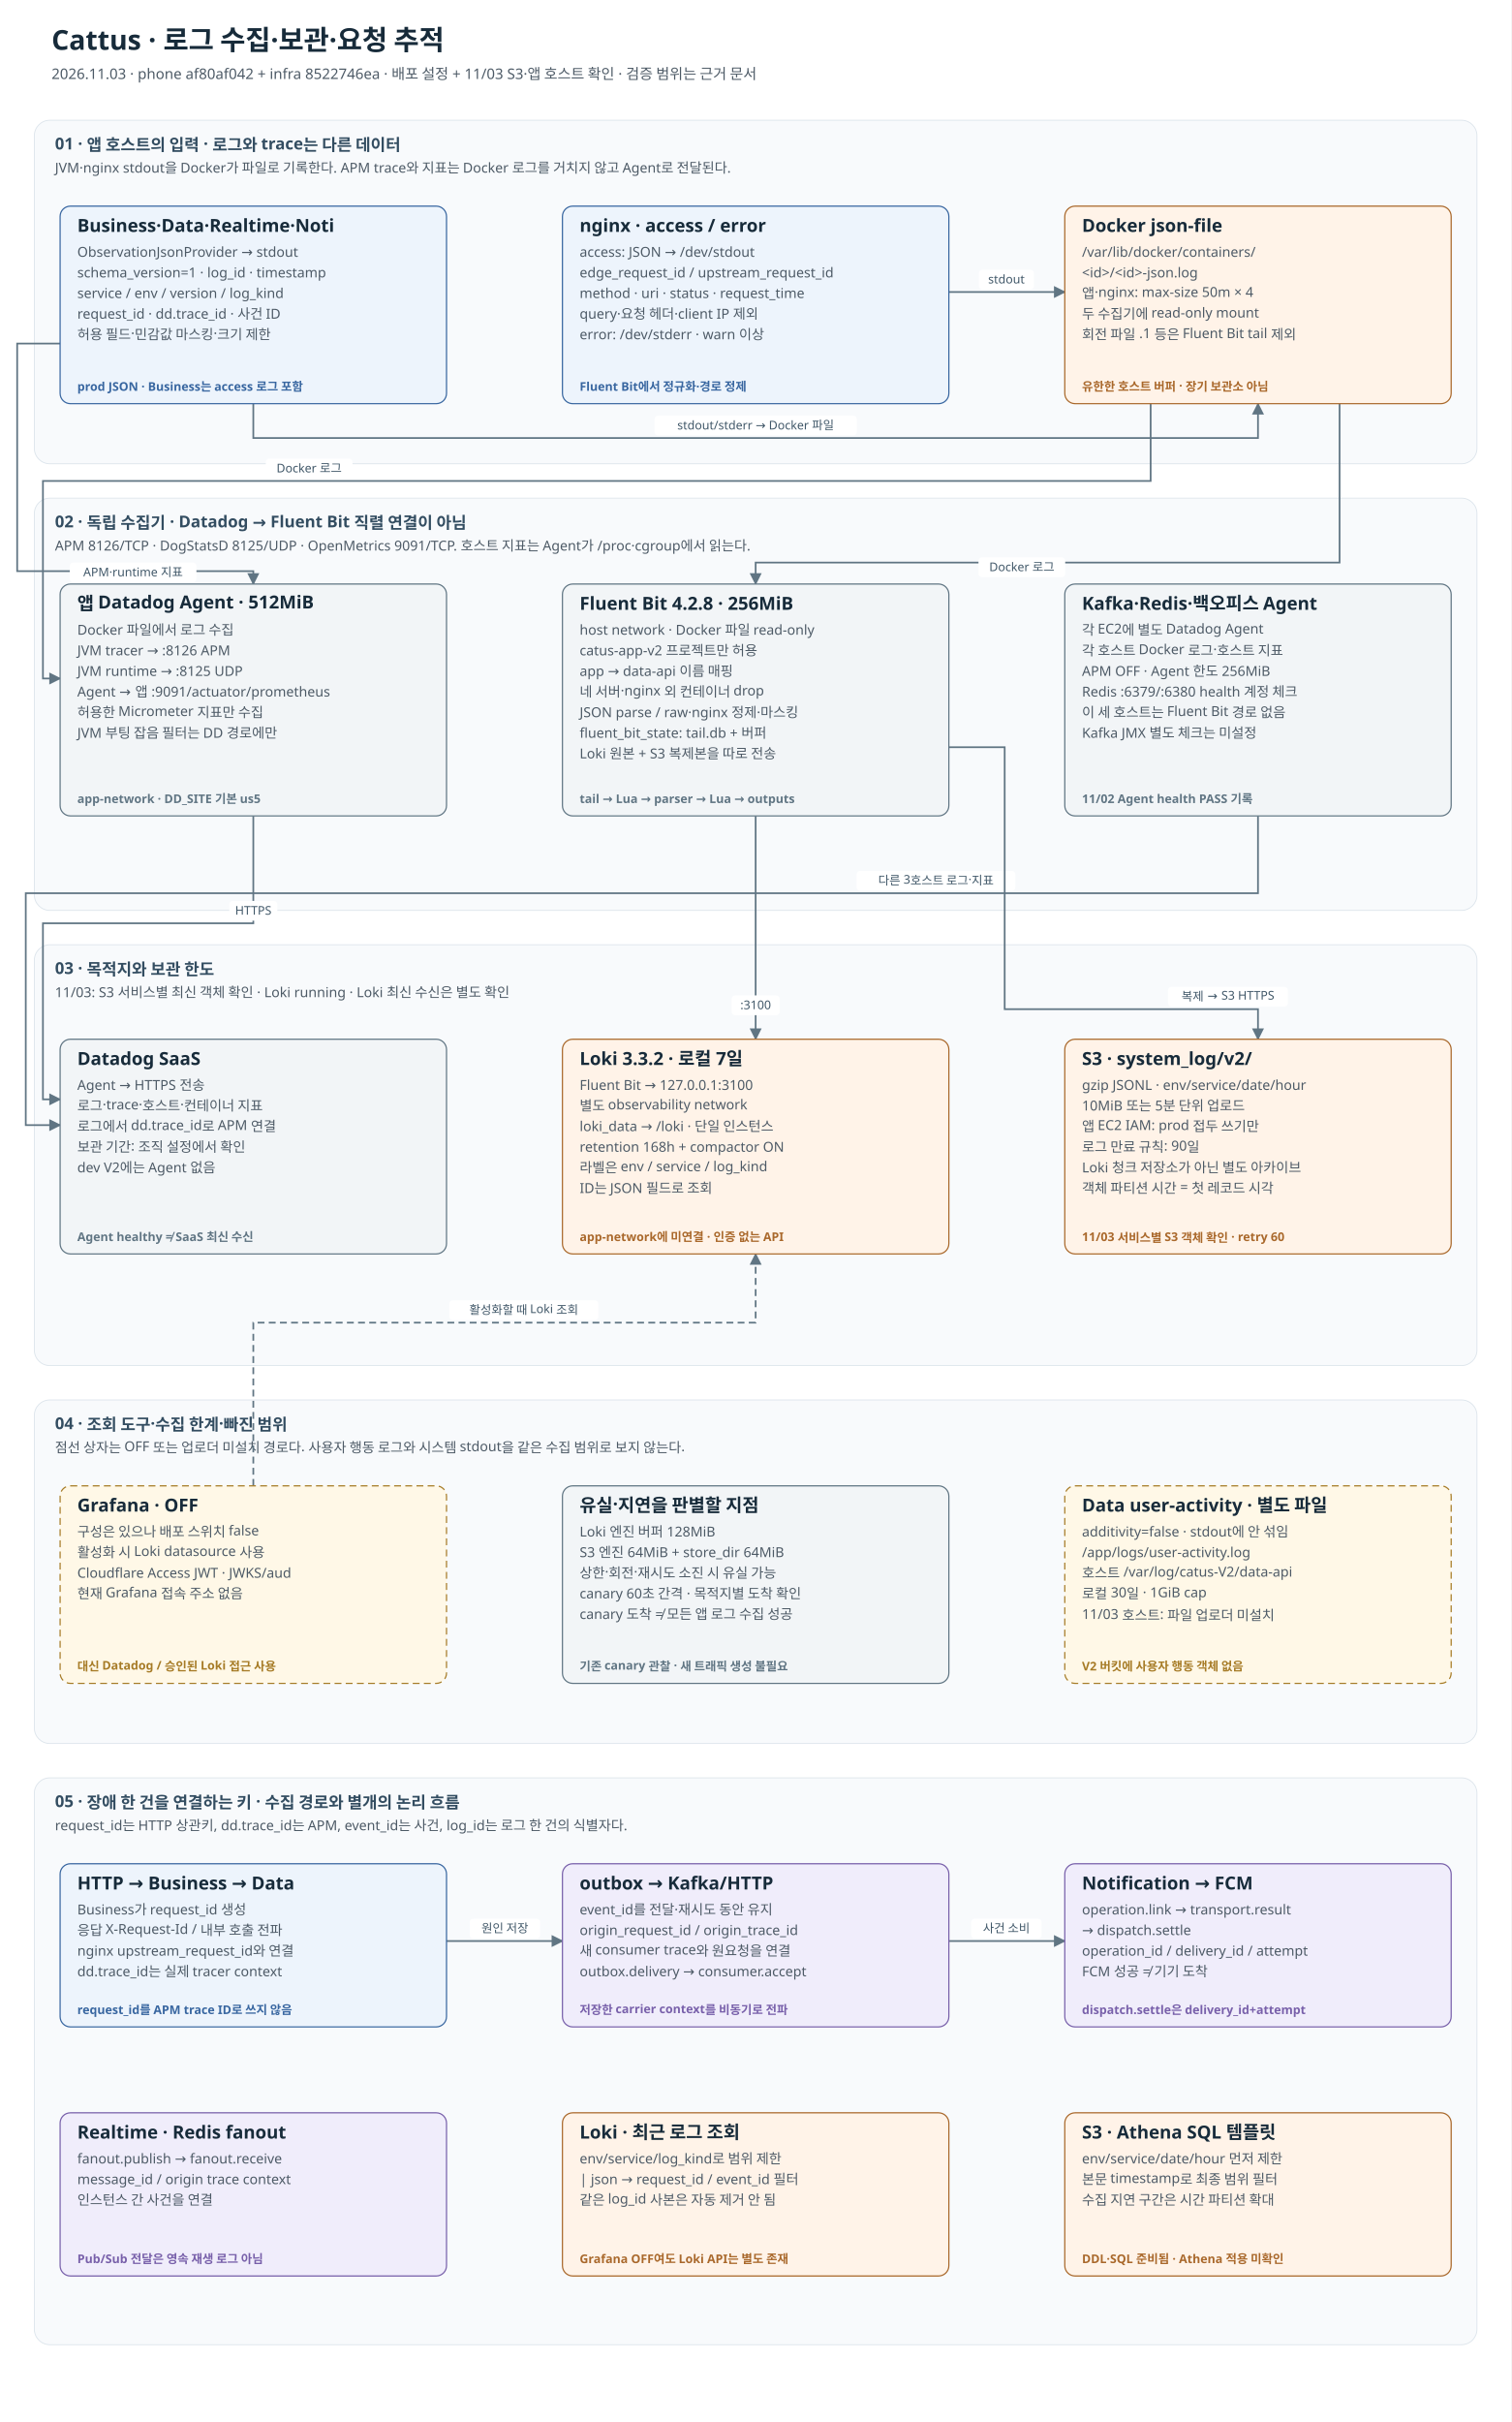
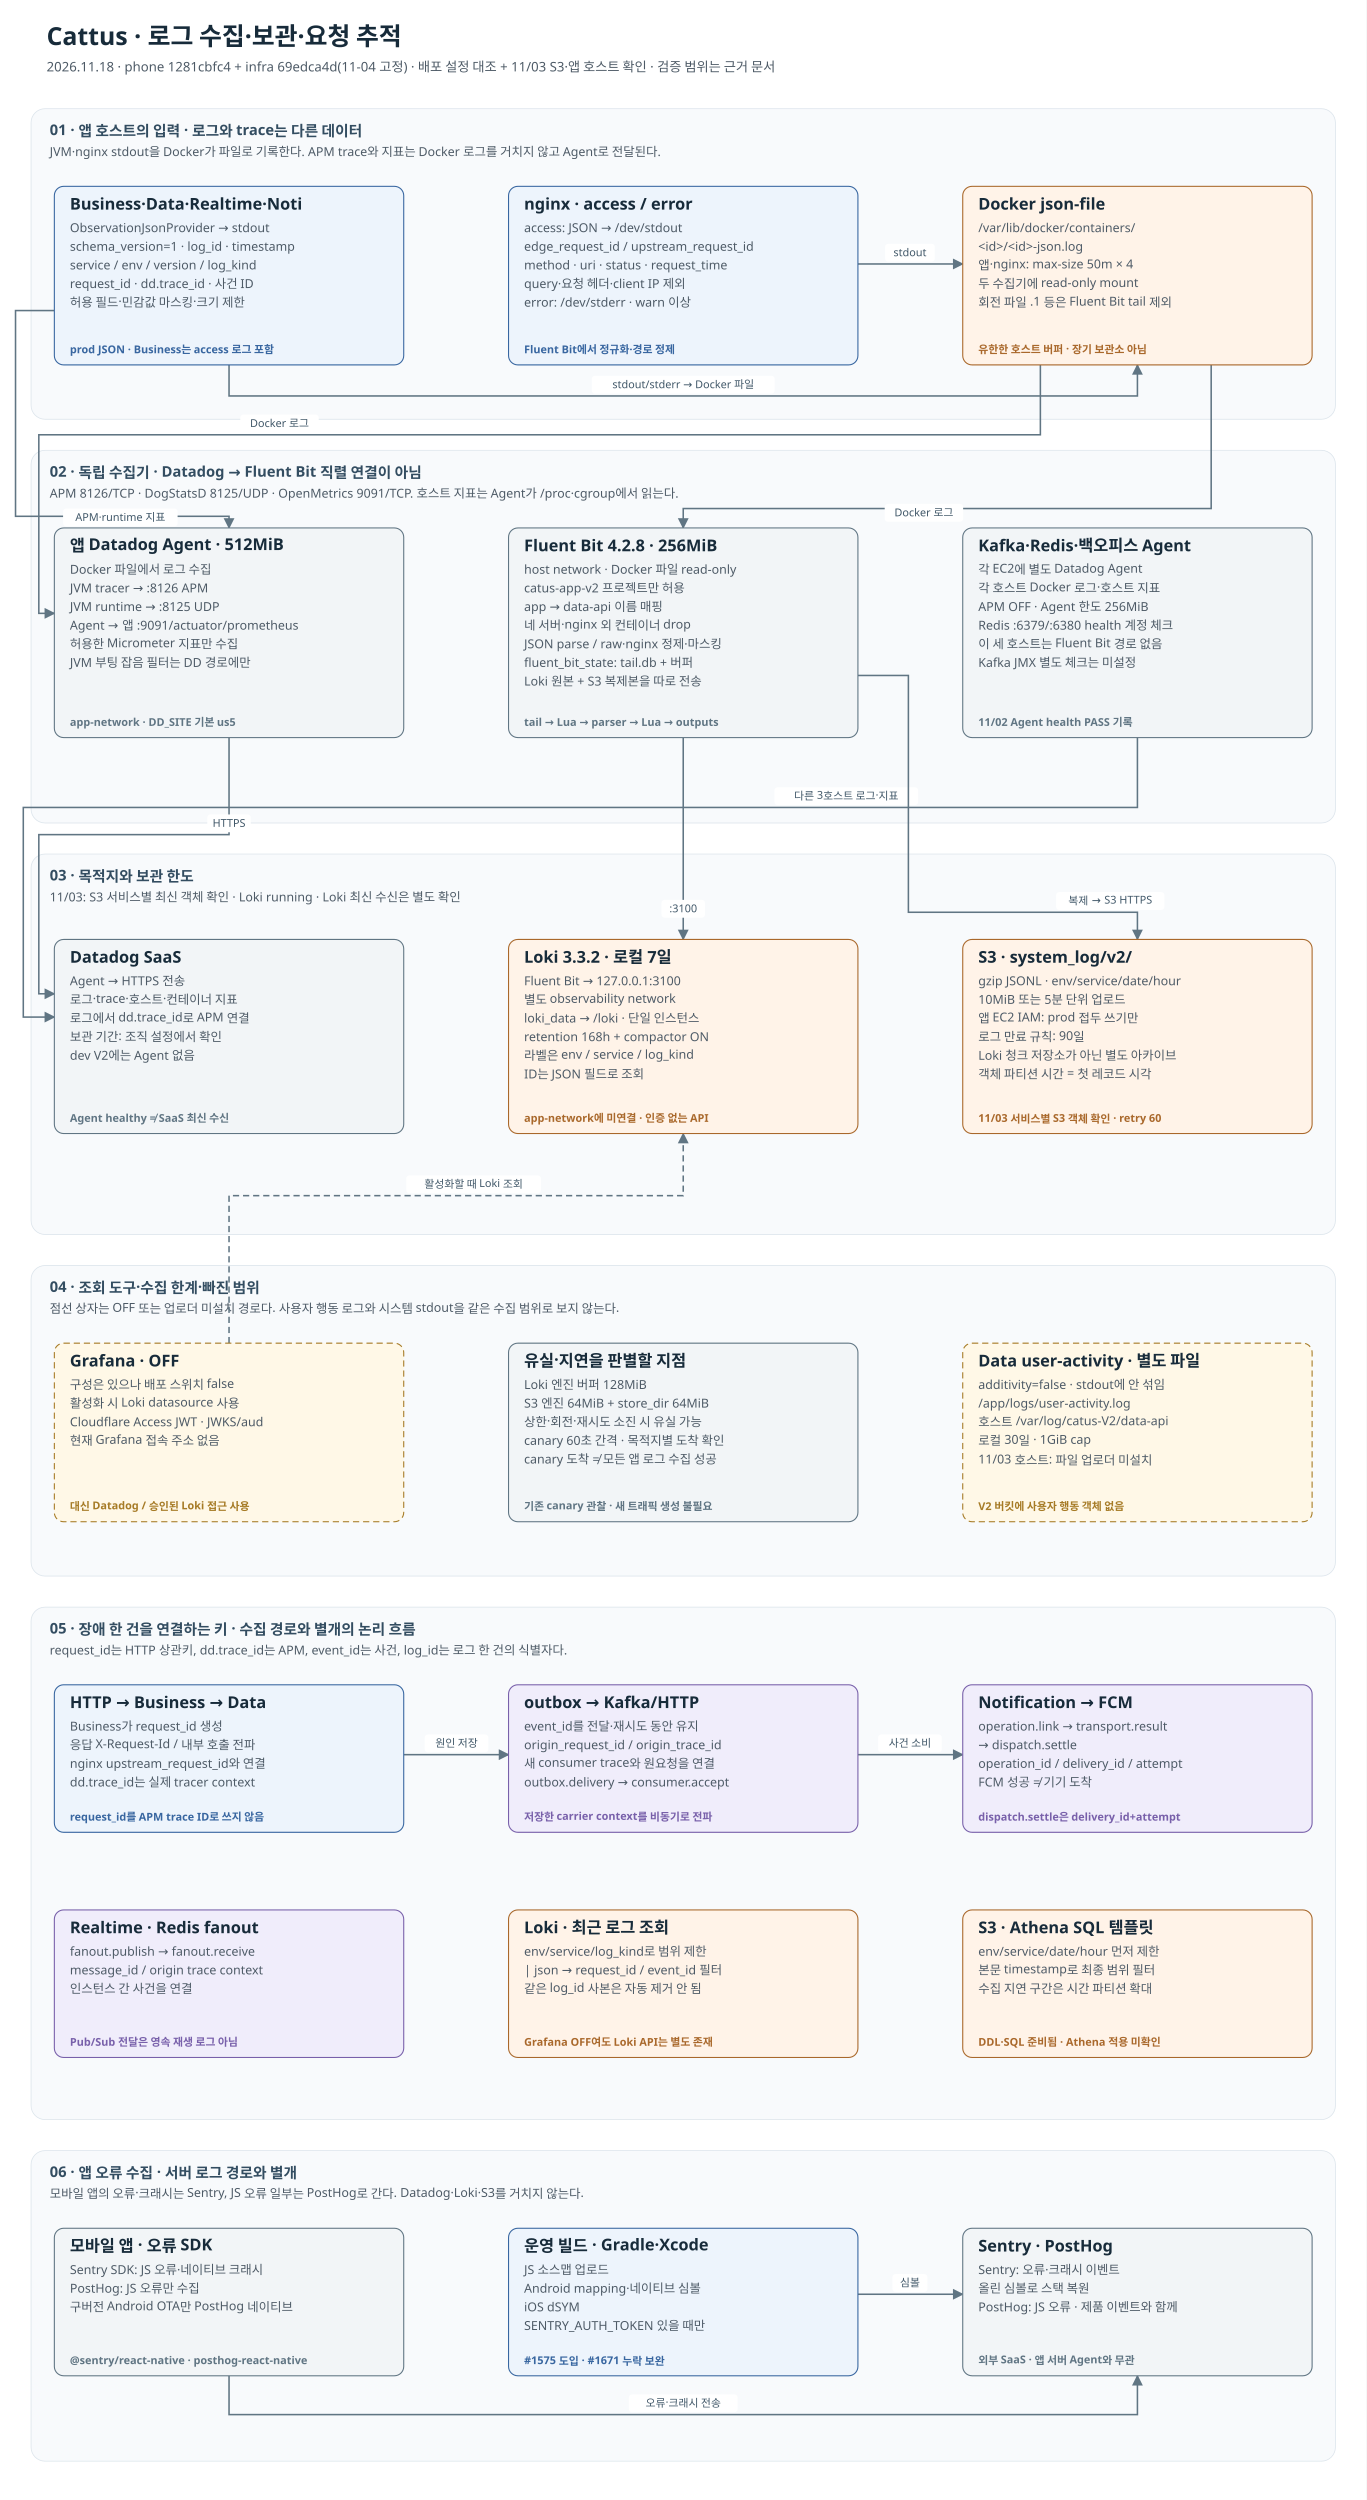
- <svg xmlns="http://www.w3.org/2000/svg" width="1760" height="2820" viewBox="0 0 1760 2820" role="img" aria-labelledby="diagramTitle diagramDesc">
+ <svg xmlns="http://www.w3.org/2000/svg" width="1760" height="3220" viewBox="0 0 1760 3220" role="img" aria-labelledby="diagramTitle diagramDesc">
  <defs>
    <marker id="arrow" viewBox="0 0 10 10" refX="9" refY="5" markerWidth="7" markerHeight="7" orient="auto-start-reverse">
      <path d="M 0 0 L 10 5 L 0 10 z" fill="#607583" />
    </marker>
  </defs>
  <g font-family="Apple SD Gothic Neo, Noto Sans KR, sans-serif">
-     <rect width="1760" height="2820" fill="#ffffff" />
+     <rect width="1760" height="3220" fill="#ffffff" />
    <text x="60" y="58" font-size="32" fill="#172b3a" font-weight="700">Cattus · 로그 수집·보관·요청 추적</text>
-     <text x="60" y="92" font-size="17" fill="#4d5a66" font-weight="400">2026.11.03 · phone af80af042 + infra 8522746ea · 배포 설정 + 11/03 S3·앱 호스트 확인 · 검증 범위는 근거 문서</text>
+     <text x="60" y="92" font-size="17" fill="#4d5a66" font-weight="400">2026.11.18 · phone 1281cbfc4 + infra 69edca4d(11-04 고정) · 배포 설정 대조 + 11/03 S3·앱 호스트 확인 · 검증 범위는 근거 문서</text>
    <rect x="40" y="140" width="1680" height="400" rx="18" fill="#f8fafc" stroke="#dce4eb" />
    <text x="64" y="174" font-size="19" fill="#334d61" font-weight="700">01 · 앱 호스트의 입력 · 로그와 trace는 다른 데이터</text>
    <text x="64" y="201" font-size="16" fill="#4d5a66" font-weight="400">JVM·nginx stdout을 Docker가 파일로 기록한다. APM trace와 지표는 Docker 로그를 거치지 않고 Agent로 전달된다.</text>
    <rect x="40" y="580" width="1680" height="480" rx="18" fill="#f8fafc" stroke="#dce4eb" />
    <text x="64" y="614" font-size="19" fill="#334d61" font-weight="700">02 · 독립 수집기 · Datadog → Fluent Bit 직렬 연결이 아님</text>
    <text x="64" y="641" font-size="16" fill="#4d5a66" font-weight="400">APM 8126/TCP · DogStatsD 8125/UDP · OpenMetrics 9091/TCP. 호스트 지표는 Agent가 /proc·cgroup에서 읽는다.</text>
    <rect x="40" y="1100" width="1680" height="490" rx="18" fill="#f8fafc" stroke="#dce4eb" />
    <text x="64" y="1134" font-size="19" fill="#334d61" font-weight="700">03 · 목적지와 보관 한도</text>
    <text x="64" y="1161" font-size="16" fill="#4d5a66" font-weight="400">11/03: S3 서비스별 최신 객체 확인 · Loki running · Loki 최신 수신은 별도 확인</text>
    <rect x="40" y="1630" width="1680" height="400" rx="18" fill="#f8fafc" stroke="#dce4eb" />
    <text x="64" y="1664" font-size="19" fill="#334d61" font-weight="700">04 · 조회 도구·수집 한계·빠진 범위</text>
    <text x="64" y="1691" font-size="16" fill="#4d5a66" font-weight="400">점선 상자는 OFF 또는 업로더 미설치 경로다. 사용자 행동 로그와 시스템 stdout을 같은 수집 범위로 보지 않는다.</text>
    <rect x="40" y="2070" width="1680" height="660" rx="18" fill="#f8fafc" stroke="#dce4eb" />
    <text x="64" y="2104" font-size="19" fill="#334d61" font-weight="700">05 · 장애 한 건을 연결하는 키 · 수집 경로와 별개의 논리 흐름</text>
    <text x="64" y="2131" font-size="16" fill="#4d5a66" font-weight="400">request_id는 HTTP 상관키, dd.trace_id는 APM, event_id는 사건, log_id는 로그 한 건의 식별자다.</text>
+     <rect x="40" y="2770" width="1680" height="400" rx="18" fill="#f8fafc" stroke="#dce4eb" />
+     <text x="64" y="2804" font-size="19" fill="#334d61" font-weight="700">06 · 앱 오류 수집 · 서버 로그 경로와 별개</text>
+     <text x="64" y="2831" font-size="16" fill="#4d5a66" font-weight="400">모바일 앱의 오류·크래시는 Sentry, JS 오류 일부는 PostHog로 간다. Datadog·Loki·S3를 거치지 않는다.</text>
    <g data-cell-id="stdout">
      <path d="M 295 470 L 295 510 L 1465 510 L 1465 470" fill="none" stroke="#607583" stroke-width="2" marker-end="url(#arrow)" />
      <rect x="762.25" y="484" width="235.5" height="23" rx="4" fill="#ffffff" />
      <text x="880" y="500" font-size="14" text-anchor="middle" fill="#405768">stdout/stderr → Docker 파일</text>
    </g>
    <g data-cell-id="nginxStdout">
      <path d="M 1105 340 L 1240 340" fill="none" stroke="#607583" stroke-width="2" marker-end="url(#arrow)" />
      <rect x="1140.0" y="314" width="64.0" height="23" rx="4" fill="#ffffff" />
      <text x="1172" y="330" font-size="14" text-anchor="middle" fill="#405768">stdout</text>
    </g>
    <g data-cell-id="dockerDd">
      <path d="M 1340 470 L 1340 560 L 50 560 L 50 790 L 70 790" fill="none" stroke="#607583" stroke-width="2" marker-end="url(#arrow)" />
      <rect x="309.5" y="534" width="101.0" height="23" rx="4" fill="#ffffff" />
      <text x="360" y="550" font-size="14" text-anchor="middle" fill="#405768">Docker 로그</text>
    </g>
    <g data-cell-id="dockerFluent">
      <path d="M 1560 470 L 1560 655 L 880 655 L 880 680" fill="none" stroke="#607583" stroke-width="2" marker-end="url(#arrow)" />
      <rect x="1139.5" y="649" width="101.0" height="23" rx="4" fill="#ffffff" />
      <text x="1190" y="665" font-size="14" text-anchor="middle" fill="#405768">Docker 로그</text>
    </g>
    <g data-cell-id="tracer">
      <path d="M 70 400 L 20 400 L 20 665 L 295 665 L 295 680" fill="none" stroke="#607583" stroke-width="2" marker-end="url(#arrow)" />
      <rect x="81.25" y="655" width="147.5" height="23" rx="4" fill="#ffffff" />
      <text x="155" y="671" font-size="14" text-anchor="middle" fill="#405768">APM·runtime 지표</text>
    </g>
    <g data-cell-id="agentSaas">
      <path d="M 295 950 L 295 1075 L 50 1075 L 50 1280 L 70 1280" fill="none" stroke="#607583" stroke-width="2" marker-end="url(#arrow)" />
      <rect x="267.0" y="1049" width="56.0" height="23" rx="4" fill="#ffffff" />
      <text x="295" y="1065" font-size="14" text-anchor="middle" fill="#405768">HTTPS</text>
    </g>
    <g data-cell-id="otherAgentSaas">
      <path d="M 1465 950 L 1465 1040 L 30 1040 L 30 1310 L 70 1310" fill="none" stroke="#607583" stroke-width="2" marker-end="url(#arrow)" />
      <rect x="997.5" y="1014" width="185.0" height="23" rx="4" fill="#ffffff" />
      <text x="1090" y="1030" font-size="14" text-anchor="middle" fill="#405768">다른 3호스트 로그·지표</text>
    </g>
    <g data-cell-id="lokiOutput">
      <path d="M 880 950 L 880 1210" fill="none" stroke="#607583" stroke-width="2" marker-end="url(#arrow)" />
      <rect x="852.0" y="1159" width="56.0" height="23" rx="4" fill="#ffffff" />
      <text x="880" y="1175" font-size="14" text-anchor="middle" fill="#405768">:3100</text>
    </g>
    <g data-cell-id="s3Output">
      <path d="M 1105 870 L 1170 870 L 1170 1175 L 1465 1175 L 1465 1210" fill="none" stroke="#607583" stroke-width="2" marker-end="url(#arrow)" />
      <rect x="1360.25" y="1149" width="139.5" height="23" rx="4" fill="#ffffff" />
      <text x="1430" y="1165" font-size="14" text-anchor="middle" fill="#405768">복제 → S3 HTTPS</text>
    </g>
    <g data-cell-id="grafanaQuery">
      <path d="M 295 1730 L 295 1540 L 880 1540 L 880 1460" fill="none" stroke="#607583" stroke-width="2" marker-end="url(#arrow)" stroke-dasharray="8 5" />
      <rect x="523.25" y="1514" width="173.5" height="23" rx="4" fill="#ffffff" />
      <text x="610" y="1530" font-size="14" text-anchor="middle" fill="#405768">활성화할 때 Loki 조회</text>
    </g>
    <g data-cell-id="httpEvent">
      <path d="M 520 2260 L 655 2260" fill="none" stroke="#607583" stroke-width="2" marker-end="url(#arrow)" />
      <rect x="547.0" y="2234" width="82.0" height="23" rx="4" fill="#ffffff" />
      <text x="588" y="2250" font-size="14" text-anchor="middle" fill="#405768">원인 저장</text>
    </g>
    <g data-cell-id="eventDelivery">
      <path d="M 1105 2260 L 1240 2260" fill="none" stroke="#607583" stroke-width="2" marker-end="url(#arrow)" />
      <rect x="1131.0" y="2234" width="82.0" height="23" rx="4" fill="#ffffff" />
      <text x="1172" y="2250" font-size="14" text-anchor="middle" fill="#405768">사건 소비</text>
+     </g>
+     <g data-cell-id="appErrorSend">
+       <path d="M 295 3060 L 295 3110 L 1465 3110 L 1465 3060" fill="none" stroke="#607583" stroke-width="2" marker-end="url(#arrow)" />
+       <rect x="810.0" y="3084" width="140.0" height="23" rx="4" fill="#ffffff" />
+       <text x="880" y="3100" font-size="14" text-anchor="middle" fill="#405768">오류·크래시 전송</text>
+     </g>
+     <g data-cell-id="symbolUpload">
+       <path d="M 1105 2955 L 1240 2955" fill="none" stroke="#607583" stroke-width="2" marker-end="url(#arrow)" />
+       <rect x="1149.5" y="2929" width="45.0" height="23" rx="4" fill="#ffffff" />
+       <text x="1172" y="2945" font-size="14" text-anchor="middle" fill="#405768">심볼</text>
    </g>
    <g data-cell-id="jvm">
      <rect x="70" y="240" width="450" height="230" rx="12" fill="#edf4fc" stroke="#3866a0" stroke-width="1.4" />
      <text x="90" y="270" font-size="21" fill="#172b3a" font-weight="700">Business·Data·Realtime·Noti</text>
      <text x="90" y="299" font-size="16" fill="#4d5a66" font-weight="400">ObservationJsonProvider → stdout</text>
      <text x="90" y="323" font-size="16" fill="#4d5a66" font-weight="400">schema_version=1 · log_id · timestamp</text>
      <text x="90" y="347" font-size="16" fill="#4d5a66" font-weight="400">service / env / version / log_kind</text>
      <text x="90" y="371" font-size="16" fill="#4d5a66" font-weight="400">request_id · dd.trace_id · 사건 ID</text>
      <text x="90" y="395" font-size="16" fill="#4d5a66" font-weight="400">허용 필드·민감값 마스킹·크기 제한</text>
      <text x="90" y="455" font-size="14" fill="#3866a0" font-weight="700">prod JSON · Business는 access 로그 포함</text>
    </g>
    <g data-cell-id="nginxLogs">
      <rect x="655" y="240" width="450" height="230" rx="12" fill="#edf4fc" stroke="#3866a0" stroke-width="1.4" />
      <text x="675" y="270" font-size="21" fill="#172b3a" font-weight="700">nginx · access / error</text>
      <text x="675" y="299" font-size="16" fill="#4d5a66" font-weight="400">access: JSON → /dev/stdout</text>
      <text x="675" y="323" font-size="16" fill="#4d5a66" font-weight="400">edge_request_id / upstream_request_id</text>
      <text x="675" y="347" font-size="16" fill="#4d5a66" font-weight="400">method · uri · status · request_time</text>
      <text x="675" y="371" font-size="16" fill="#4d5a66" font-weight="400">query·요청 헤더·client IP 제외</text>
      <text x="675" y="395" font-size="16" fill="#4d5a66" font-weight="400">error: /dev/stderr · warn 이상</text>
      <text x="675" y="455" font-size="14" fill="#3866a0" font-weight="700">Fluent Bit에서 정규화·경로 정제</text>
    </g>
    <g data-cell-id="docker">
      <rect x="1240" y="240" width="450" height="230" rx="12" fill="#fff3e8" stroke="#a9682b" stroke-width="1.4" />
      <text x="1260" y="270" font-size="21" fill="#172b3a" font-weight="700">Docker json-file</text>
      <text x="1260" y="299" font-size="16" fill="#4d5a66" font-weight="400">/var/lib/docker/containers/</text>
      <text x="1260" y="323" font-size="16" fill="#4d5a66" font-weight="400">&lt;id&gt;/&lt;id&gt;-json.log</text>
      <text x="1260" y="347" font-size="16" fill="#4d5a66" font-weight="400">앱·nginx: max-size 50m × 4</text>
      <text x="1260" y="371" font-size="16" fill="#4d5a66" font-weight="400">두 수집기에 read-only mount</text>
      <text x="1260" y="395" font-size="16" fill="#4d5a66" font-weight="400">회전 파일 .1 등은 Fluent Bit tail 제외</text>
      <text x="1260" y="455" font-size="14" fill="#a9682b" font-weight="700">유한한 호스트 버퍼 · 장기 보관소 아님</text>
    </g>
    <g data-cell-id="ddAgent">
      <rect x="70" y="680" width="450" height="270" rx="12" fill="#f2f5f7" stroke="#607583" stroke-width="1.4" />
      <text x="90" y="710" font-size="21" fill="#172b3a" font-weight="700">앱 Datadog Agent · 512MiB</text>
      <text x="90" y="739" font-size="16" fill="#4d5a66" font-weight="400">Docker 파일에서 로그 수집</text>
      <text x="90" y="763" font-size="16" fill="#4d5a66" font-weight="400">JVM tracer → :8126 APM</text>
      <text x="90" y="787" font-size="16" fill="#4d5a66" font-weight="400">JVM runtime → :8125 UDP</text>
      <text x="90" y="811" font-size="16" fill="#4d5a66" font-weight="400">Agent → 앱 :9091/actuator/prometheus</text>
      <text x="90" y="835" font-size="16" fill="#4d5a66" font-weight="400">허용한 Micrometer 지표만 수집</text>
      <text x="90" y="859" font-size="16" fill="#4d5a66" font-weight="400">JVM 부팅 잡음 필터는 DD 경로에만</text>
      <text x="90" y="935" font-size="14" fill="#607583" font-weight="700">app-network · DD_SITE 기본 us5</text>
    </g>
    <g data-cell-id="fluent">
      <rect x="655" y="680" width="450" height="270" rx="12" fill="#f2f5f7" stroke="#607583" stroke-width="1.4" />
      <text x="675" y="710" font-size="21" fill="#172b3a" font-weight="700">Fluent Bit 4.2.8 · 256MiB</text>
      <text x="675" y="739" font-size="16" fill="#4d5a66" font-weight="400">host network · Docker 파일 read-only</text>
      <text x="675" y="763" font-size="16" fill="#4d5a66" font-weight="400">catus-app-v2 프로젝트만 허용</text>
      <text x="675" y="787" font-size="16" fill="#4d5a66" font-weight="400">app → data-api 이름 매핑</text>
      <text x="675" y="811" font-size="16" fill="#4d5a66" font-weight="400">네 서버·nginx 외 컨테이너 drop</text>
      <text x="675" y="835" font-size="16" fill="#4d5a66" font-weight="400">JSON parse / raw·nginx 정제·마스킹</text>
      <text x="675" y="859" font-size="16" fill="#4d5a66" font-weight="400">fluent_bit_state: tail.db + 버퍼</text>
      <text x="675" y="883" font-size="16" fill="#4d5a66" font-weight="400">Loki 원본 + S3 복제본을 따로 전송</text>
      <text x="675" y="935" font-size="14" fill="#607583" font-weight="700">tail → Lua → parser → Lua → outputs</text>
    </g>
    <g data-cell-id="hostAgents">
      <rect x="1240" y="680" width="450" height="270" rx="12" fill="#f2f5f7" stroke="#607583" stroke-width="1.4" />
      <text x="1260" y="710" font-size="21" fill="#172b3a" font-weight="700">Kafka·Redis·백오피스 Agent</text>
      <text x="1260" y="739" font-size="16" fill="#4d5a66" font-weight="400">각 EC2에 별도 Datadog Agent</text>
      <text x="1260" y="763" font-size="16" fill="#4d5a66" font-weight="400">각 호스트 Docker 로그·호스트 지표</text>
      <text x="1260" y="787" font-size="16" fill="#4d5a66" font-weight="400">APM OFF · Agent 한도 256MiB</text>
      <text x="1260" y="811" font-size="16" fill="#4d5a66" font-weight="400">Redis :6379/:6380 health 계정 체크</text>
      <text x="1260" y="835" font-size="16" fill="#4d5a66" font-weight="400">이 세 호스트는 Fluent Bit 경로 없음</text>
      <text x="1260" y="859" font-size="16" fill="#4d5a66" font-weight="400">Kafka JMX 별도 체크는 미설정</text>
      <text x="1260" y="935" font-size="14" fill="#607583" font-weight="700">11/02 Agent health PASS 기록</text>
    </g>
    <g data-cell-id="datadog">
      <rect x="70" y="1210" width="450" height="250" rx="12" fill="#f2f5f7" stroke="#607583" stroke-width="1.4" />
      <text x="90" y="1240" font-size="21" fill="#172b3a" font-weight="700">Datadog SaaS</text>
      <text x="90" y="1269" font-size="16" fill="#4d5a66" font-weight="400">Agent → HTTPS 전송</text>
      <text x="90" y="1293" font-size="16" fill="#4d5a66" font-weight="400">로그·trace·호스트·컨테이너 지표</text>
      <text x="90" y="1317" font-size="16" fill="#4d5a66" font-weight="400">로그에서 dd.trace_id로 APM 연결</text>
      <text x="90" y="1341" font-size="16" fill="#4d5a66" font-weight="400">보관 기간: 조직 설정에서 확인</text>
      <text x="90" y="1365" font-size="16" fill="#4d5a66" font-weight="400">dev V2에는 Agent 없음</text>
      <text x="90" y="1445" font-size="14" fill="#607583" font-weight="700">Agent healthy ≠ SaaS 최신 수신</text>
    </g>
    <g data-cell-id="loki">
      <rect x="655" y="1210" width="450" height="250" rx="12" fill="#fff3e8" stroke="#a9682b" stroke-width="1.4" />
      <text x="675" y="1240" font-size="21" fill="#172b3a" font-weight="700">Loki 3.3.2 · 로컬 7일</text>
      <text x="675" y="1269" font-size="16" fill="#4d5a66" font-weight="400">Fluent Bit → 127.0.0.1:3100</text>
      <text x="675" y="1293" font-size="16" fill="#4d5a66" font-weight="400">별도 observability network</text>
      <text x="675" y="1317" font-size="16" fill="#4d5a66" font-weight="400">loki_data → /loki · 단일 인스턴스</text>
      <text x="675" y="1341" font-size="16" fill="#4d5a66" font-weight="400">retention 168h + compactor ON</text>
      <text x="675" y="1365" font-size="16" fill="#4d5a66" font-weight="400">라벨은 env / service / log_kind</text>
      <text x="675" y="1389" font-size="16" fill="#4d5a66" font-weight="400">ID는 JSON 필드로 조회</text>
      <text x="675" y="1445" font-size="14" fill="#a9682b" font-weight="700">app-network에 미연결 · 인증 없는 API</text>
    </g>
    <g data-cell-id="s3">
      <rect x="1240" y="1210" width="450" height="250" rx="12" fill="#fff3e8" stroke="#a9682b" stroke-width="1.4" />
      <text x="1260" y="1240" font-size="21" fill="#172b3a" font-weight="700">S3 · system_log/v2/</text>
      <text x="1260" y="1269" font-size="16" fill="#4d5a66" font-weight="400">gzip JSONL · env/service/date/hour</text>
      <text x="1260" y="1293" font-size="16" fill="#4d5a66" font-weight="400">10MiB 또는 5분 단위 업로드</text>
      <text x="1260" y="1317" font-size="16" fill="#4d5a66" font-weight="400">앱 EC2 IAM: prod 접두 쓰기만</text>
      <text x="1260" y="1341" font-size="16" fill="#4d5a66" font-weight="400">로그 만료 규칙: 90일</text>
      <text x="1260" y="1365" font-size="16" fill="#4d5a66" font-weight="400">Loki 청크 저장소가 아닌 별도 아카이브</text>
      <text x="1260" y="1389" font-size="16" fill="#4d5a66" font-weight="400">객체 파티션 시간 = 첫 레코드 시각</text>
      <text x="1260" y="1445" font-size="14" fill="#a9682b" font-weight="700">11/03 서비스별 S3 객체 확인 · retry 60</text>
    </g>
    <g data-cell-id="grafana">
      <rect x="70" y="1730" width="450" height="230" rx="12" fill="#fff8e7" stroke="#a67b26" stroke-width="1.4" stroke-dasharray="8 5" />
      <text x="90" y="1760" font-size="21" fill="#172b3a" font-weight="700">Grafana · OFF</text>
      <text x="90" y="1789" font-size="16" fill="#4d5a66" font-weight="400">구성은 있으나 배포 스위치 false</text>
      <text x="90" y="1813" font-size="16" fill="#4d5a66" font-weight="400">활성화 시 Loki datasource 사용</text>
      <text x="90" y="1837" font-size="16" fill="#4d5a66" font-weight="400">Cloudflare Access JWT · JWKS/aud</text>
      <text x="90" y="1861" font-size="16" fill="#4d5a66" font-weight="400">현재 Grafana 접속 주소 없음</text>
      <text x="90" y="1945" font-size="14" fill="#a67b26" font-weight="700">대신 Datadog / 승인된 Loki 접근 사용</text>
    </g>
    <g data-cell-id="buffer">
      <rect x="655" y="1730" width="450" height="230" rx="12" fill="#f2f5f7" stroke="#607583" stroke-width="1.4" />
      <text x="675" y="1760" font-size="21" fill="#172b3a" font-weight="700">유실·지연을 판별할 지점</text>
      <text x="675" y="1789" font-size="16" fill="#4d5a66" font-weight="400">Loki 엔진 버퍼 128MiB</text>
      <text x="675" y="1813" font-size="16" fill="#4d5a66" font-weight="400">S3 엔진 64MiB + store_dir 64MiB</text>
      <text x="675" y="1837" font-size="16" fill="#4d5a66" font-weight="400">상한·회전·재시도 소진 시 유실 가능</text>
      <text x="675" y="1861" font-size="16" fill="#4d5a66" font-weight="400">canary 60초 간격 · 목적지별 도착 확인</text>
      <text x="675" y="1885" font-size="16" fill="#4d5a66" font-weight="400">canary 도착 ≠ 모든 앱 로그 수집 성공</text>
      <text x="675" y="1945" font-size="14" fill="#607583" font-weight="700">기존 canary 관찰 · 새 트래픽 생성 불필요</text>
    </g>
    <g data-cell-id="ua">
      <rect x="1240" y="1730" width="450" height="230" rx="12" fill="#fff8e7" stroke="#a67b26" stroke-width="1.4" stroke-dasharray="8 5" />
      <text x="1260" y="1760" font-size="21" fill="#172b3a" font-weight="700">Data user-activity · 별도 파일</text>
      <text x="1260" y="1789" font-size="16" fill="#4d5a66" font-weight="400">additivity=false · stdout에 안 섞임</text>
      <text x="1260" y="1813" font-size="16" fill="#4d5a66" font-weight="400">/app/logs/user-activity.log</text>
      <text x="1260" y="1837" font-size="16" fill="#4d5a66" font-weight="400">호스트 /var/log/catus-V2/data-api</text>
      <text x="1260" y="1861" font-size="16" fill="#4d5a66" font-weight="400">로컬 30일 · 1GiB cap</text>
      <text x="1260" y="1885" font-size="16" fill="#4d5a66" font-weight="400">11/03 호스트: 파일 업로더 미설치</text>
      <text x="1260" y="1945" font-size="14" fill="#a67b26" font-weight="700">V2 버킷에 사용자 행동 객체 없음</text>
    </g>
    <g data-cell-id="httpIds">
      <rect x="70" y="2170" width="450" height="190" rx="12" fill="#edf4fc" stroke="#3866a0" stroke-width="1.4" />
      <text x="90" y="2200" font-size="21" fill="#172b3a" font-weight="700">HTTP → Business → Data</text>
      <text x="90" y="2229" font-size="16" fill="#4d5a66" font-weight="400">Business가 request_id 생성</text>
      <text x="90" y="2253" font-size="16" fill="#4d5a66" font-weight="400">응답 X-Request-Id / 내부 호출 전파</text>
      <text x="90" y="2277" font-size="16" fill="#4d5a66" font-weight="400">nginx upstream_request_id와 연결</text>
      <text x="90" y="2301" font-size="16" fill="#4d5a66" font-weight="400">dd.trace_id는 실제 tracer context</text>
      <text x="90" y="2345" font-size="14" fill="#3866a0" font-weight="700">request_id를 APM trace ID로 쓰지 않음</text>
    </g>
    <g data-cell-id="eventIds">
      <rect x="655" y="2170" width="450" height="190" rx="12" fill="#f0edfb" stroke="#7860aa" stroke-width="1.4" />
      <text x="675" y="2200" font-size="21" fill="#172b3a" font-weight="700">outbox → Kafka/HTTP</text>
      <text x="675" y="2229" font-size="16" fill="#4d5a66" font-weight="400">event_id를 전달·재시도 동안 유지</text>
      <text x="675" y="2253" font-size="16" fill="#4d5a66" font-weight="400">origin_request_id / origin_trace_id</text>
      <text x="675" y="2277" font-size="16" fill="#4d5a66" font-weight="400">새 consumer trace와 원요청을 연결</text>
      <text x="675" y="2301" font-size="16" fill="#4d5a66" font-weight="400">outbox.delivery → consumer.accept</text>
      <text x="675" y="2345" font-size="14" fill="#7860aa" font-weight="700">저장한 carrier context를 비동기로 전파</text>
    </g>
    <g data-cell-id="deliveryIds">
      <rect x="1240" y="2170" width="450" height="190" rx="12" fill="#f0edfb" stroke="#7860aa" stroke-width="1.4" />
      <text x="1260" y="2200" font-size="21" fill="#172b3a" font-weight="700">Notification → FCM</text>
      <text x="1260" y="2229" font-size="16" fill="#4d5a66" font-weight="400">operation.link → transport.result</text>
      <text x="1260" y="2253" font-size="16" fill="#4d5a66" font-weight="400">→ dispatch.settle</text>
      <text x="1260" y="2277" font-size="16" fill="#4d5a66" font-weight="400">operation_id / delivery_id / attempt</text>
      <text x="1260" y="2301" font-size="16" fill="#4d5a66" font-weight="400">FCM 성공 ≠ 기기 도착</text>
      <text x="1260" y="2345" font-size="14" fill="#7860aa" font-weight="700">dispatch.settle은 delivery_id+attempt</text>
    </g>
    <g data-cell-id="fanoutIds">
      <rect x="70" y="2460" width="450" height="190" rx="12" fill="#f0edfb" stroke="#7860aa" stroke-width="1.4" />
      <text x="90" y="2490" font-size="21" fill="#172b3a" font-weight="700">Realtime · Redis fanout</text>
      <text x="90" y="2519" font-size="16" fill="#4d5a66" font-weight="400">fanout.publish → fanout.receive</text>
      <text x="90" y="2543" font-size="16" fill="#4d5a66" font-weight="400">message_id / origin trace context</text>
      <text x="90" y="2567" font-size="16" fill="#4d5a66" font-weight="400">인스턴스 간 사건을 연결</text>
      <text x="90" y="2635" font-size="14" fill="#7860aa" font-weight="700">Pub/Sub 전달은 영속 재생 로그 아님</text>
    </g>
    <g data-cell-id="queryIds">
      <rect x="655" y="2460" width="450" height="190" rx="12" fill="#fff3e8" stroke="#a9682b" stroke-width="1.4" />
      <text x="675" y="2490" font-size="21" fill="#172b3a" font-weight="700">Loki · 최근 로그 조회</text>
      <text x="675" y="2519" font-size="16" fill="#4d5a66" font-weight="400">env/service/log_kind로 범위 제한</text>
      <text x="675" y="2543" font-size="16" fill="#4d5a66" font-weight="400">| json → request_id / event_id 필터</text>
      <text x="675" y="2567" font-size="16" fill="#4d5a66" font-weight="400">같은 log_id 사본은 자동 제거 안 됨</text>
      <text x="675" y="2635" font-size="14" fill="#a9682b" font-weight="700">Grafana OFF여도 Loki API는 별도 존재</text>
    </g>
    <g data-cell-id="archiveQuery">
      <rect x="1240" y="2460" width="450" height="190" rx="12" fill="#fff3e8" stroke="#a9682b" stroke-width="1.4" />
      <text x="1260" y="2490" font-size="21" fill="#172b3a" font-weight="700">S3 · Athena SQL 템플릿</text>
      <text x="1260" y="2519" font-size="16" fill="#4d5a66" font-weight="400">env/service/date/hour 먼저 제한</text>
      <text x="1260" y="2543" font-size="16" fill="#4d5a66" font-weight="400">본문 timestamp로 최종 범위 필터</text>
      <text x="1260" y="2567" font-size="16" fill="#4d5a66" font-weight="400">수집 지연 구간은 시간 파티션 확대</text>
      <text x="1260" y="2635" font-size="14" fill="#a9682b" font-weight="700">DDL·SQL 준비됨 · Athena 적용 미확인</text>
    </g>
+     <g data-cell-id="appErrors">
+       <rect x="70" y="2870" width="450" height="190" rx="12" fill="#f2f5f7" stroke="#607583" stroke-width="1.4" />
+       <text x="90" y="2900" font-size="21" fill="#172b3a" font-weight="700">모바일 앱 · 오류 SDK</text>
+       <text x="90" y="2929" font-size="16" fill="#4d5a66" font-weight="400">Sentry SDK: JS 오류·네이티브 크래시</text>
+       <text x="90" y="2953" font-size="16" fill="#4d5a66" font-weight="400">PostHog: JS 오류만 수집</text>
+       <text x="90" y="2977" font-size="16" fill="#4d5a66" font-weight="400">구버전 Android OTA만 PostHog 네이티브</text>
+       <text x="90" y="3045" font-size="14" fill="#607583" font-weight="700">@sentry/react-native · posthog-react-native</text>
+     </g>
+     <g data-cell-id="appBuild">
+       <rect x="655" y="2870" width="450" height="190" rx="12" fill="#edf4fc" stroke="#3866a0" stroke-width="1.4" />
+       <text x="675" y="2900" font-size="21" fill="#172b3a" font-weight="700">운영 빌드 · Gradle·Xcode</text>
+       <text x="675" y="2929" font-size="16" fill="#4d5a66" font-weight="400">JS 소스맵 업로드</text>
+       <text x="675" y="2953" font-size="16" fill="#4d5a66" font-weight="400">Android mapping·네이티브 심볼</text>
+       <text x="675" y="2977" font-size="16" fill="#4d5a66" font-weight="400">iOS dSYM</text>
+       <text x="675" y="3001" font-size="16" fill="#4d5a66" font-weight="400">SENTRY_AUTH_TOKEN 있을 때만</text>
+       <text x="675" y="3045" font-size="14" fill="#3866a0" font-weight="700">#1575 도입 · #1671 누락 보완</text>
+     </g>
+     <g data-cell-id="errorSaas">
+       <rect x="1240" y="2870" width="450" height="190" rx="12" fill="#f2f5f7" stroke="#607583" stroke-width="1.4" />
+       <text x="1260" y="2900" font-size="21" fill="#172b3a" font-weight="700">Sentry · PostHog</text>
+       <text x="1260" y="2929" font-size="16" fill="#4d5a66" font-weight="400">Sentry: 오류·크래시 이벤트</text>
+       <text x="1260" y="2953" font-size="16" fill="#4d5a66" font-weight="400">올린 심볼로 스택 복원</text>
+       <text x="1260" y="2977" font-size="16" fill="#4d5a66" font-weight="400">PostHog: JS 오류 · 제품 이벤트와 함께</text>
+       <text x="1260" y="3045" font-size="14" fill="#607583" font-weight="700">외부 SaaS · 앱 서버 Agent와 무관</text>
+     </g>
  </g>
</svg>
